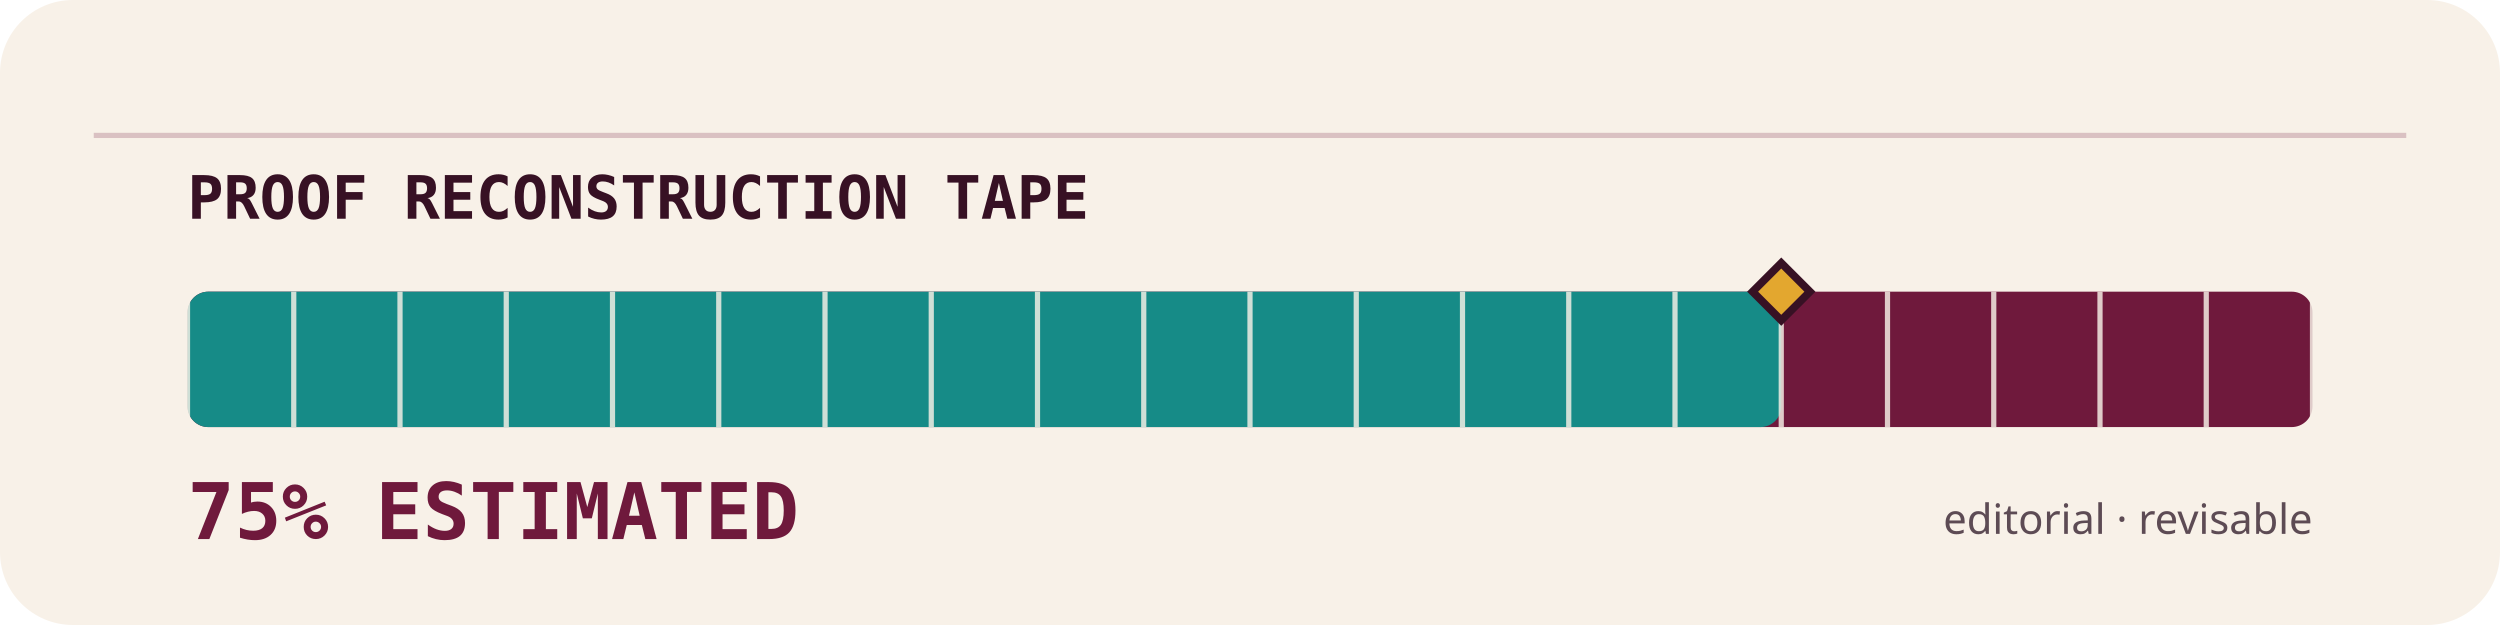
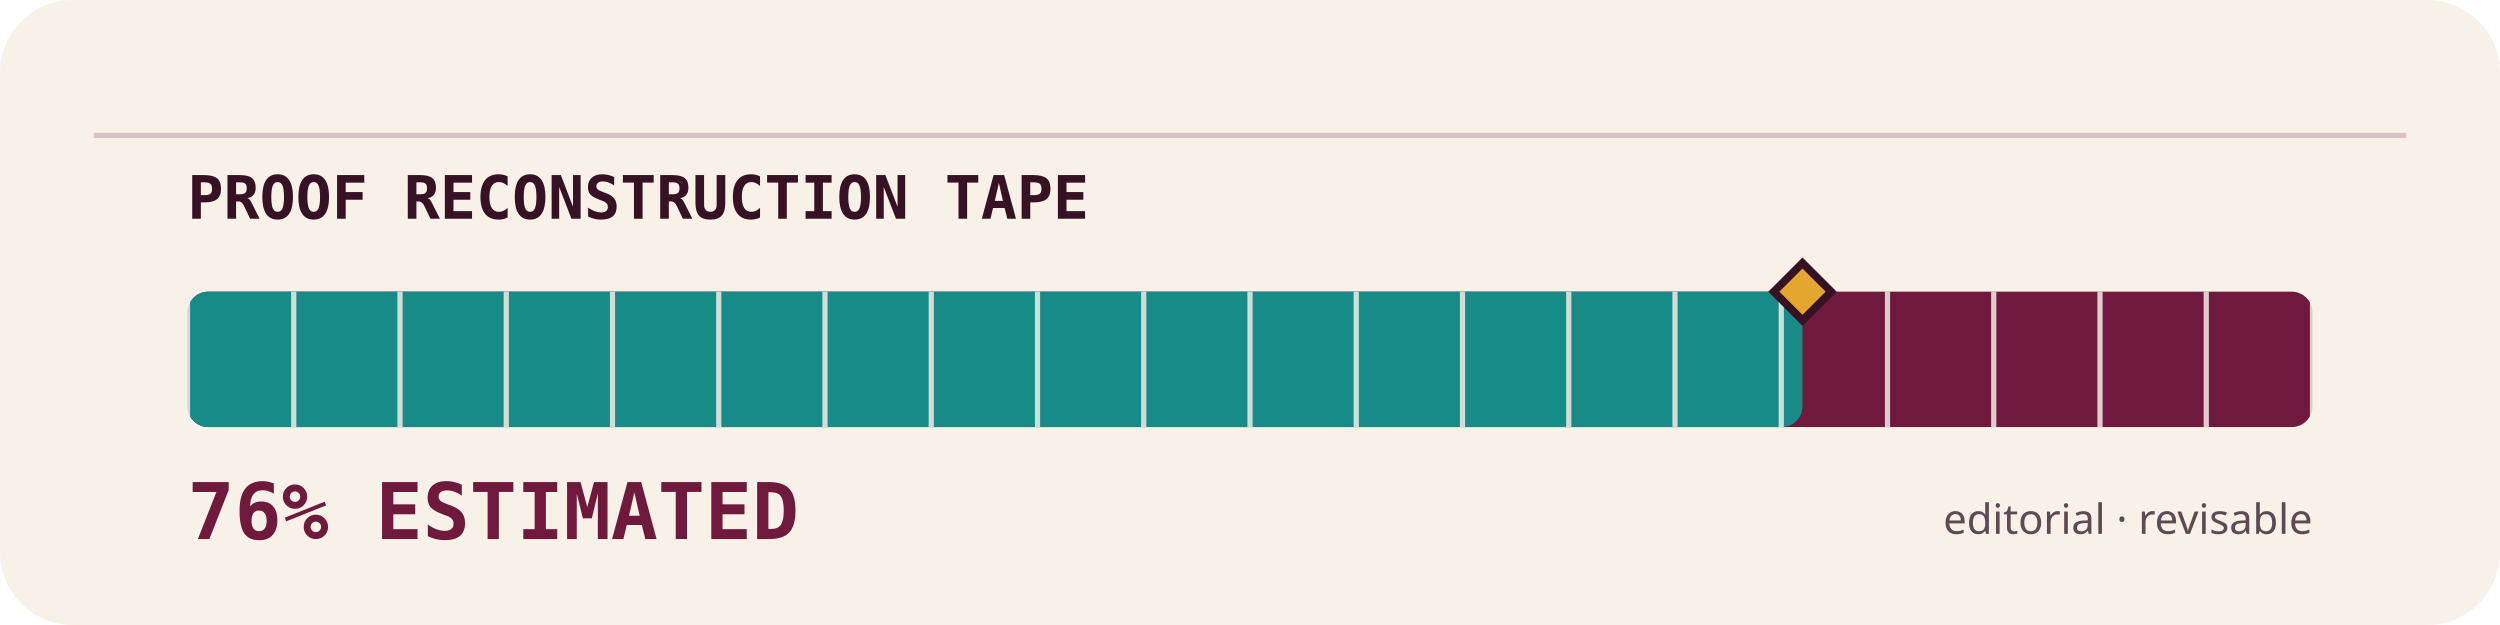
<svg xmlns="http://www.w3.org/2000/svg" viewBox="0 0 960 240" width="960" height="240" role="img" aria-labelledby="proof-progress-title proof-progress-desc">
  <rect width="960" height="240" rx="28" fill="#f8f1e8" />
  <path d="M36 52h888" stroke="#6f193c" stroke-width="2" opacity="0.22" />
  <text x="72" y="84" fill="#371124" font-family="ui-monospace, SFMono-Regular, Menlo, Consolas, monospace" font-size="23" font-weight="700">PROOF RECONSTRUCTION TAPE</text>
  <rect x="72" y="112" width="816" height="52" rx="8" fill="#6f193c" />
-   <rect x="72" y="112" width="612" height="52" rx="8" fill="#168b87" />
+   <rect x="72" y="112" width="620.16" height="52" rx="8" fill="#168b87" />
  <path d="M72 112v52" stroke="#f8f1e8" stroke-width="2" opacity="0.82" />
  <path d="M112.8 112v52" stroke="#f8f1e8" stroke-width="2" opacity="0.82" />
  <path d="M153.6 112v52" stroke="#f8f1e8" stroke-width="2" opacity="0.82" />
  <path d="M194.4 112v52" stroke="#f8f1e8" stroke-width="2" opacity="0.82" />
  <path d="M235.2 112v52" stroke="#f8f1e8" stroke-width="2" opacity="0.82" />
  <path d="M276 112v52" stroke="#f8f1e8" stroke-width="2" opacity="0.82" />
  <path d="M316.8 112v52" stroke="#f8f1e8" stroke-width="2" opacity="0.82" />
  <path d="M357.6 112v52" stroke="#f8f1e8" stroke-width="2" opacity="0.82" />
  <path d="M398.4 112v52" stroke="#f8f1e8" stroke-width="2" opacity="0.82" />
  <path d="M439.2 112v52" stroke="#f8f1e8" stroke-width="2" opacity="0.82" />
  <path d="M480 112v52" stroke="#f8f1e8" stroke-width="2" opacity="0.82" />
  <path d="M520.8 112v52" stroke="#f8f1e8" stroke-width="2" opacity="0.82" />
  <path d="M561.6 112v52" stroke="#f8f1e8" stroke-width="2" opacity="0.82" />
  <path d="M602.4 112v52" stroke="#f8f1e8" stroke-width="2" opacity="0.82" />
  <path d="M643.2 112v52" stroke="#f8f1e8" stroke-width="2" opacity="0.82" />
  <path d="M684 112v52" stroke="#f8f1e8" stroke-width="2" opacity="0.82" />
  <path d="M724.8 112v52" stroke="#f8f1e8" stroke-width="2" opacity="0.82" />
  <path d="M765.6 112v52" stroke="#f8f1e8" stroke-width="2" opacity="0.82" />
  <path d="M806.4 112v52" stroke="#f8f1e8" stroke-width="2" opacity="0.82" />
  <path d="M847.2 112v52" stroke="#f8f1e8" stroke-width="2" opacity="0.82" />
  <path d="M888 112v52" stroke="#f8f1e8" stroke-width="2" opacity="0.82" />
-   <path d="M684 101l11 11-11 11-11-11z" fill="#e3a72f" stroke="#371124" stroke-width="3" />
-   <text x="72" y="207" fill="#6f193c" font-family="ui-monospace, SFMono-Regular, Menlo, Consolas, monospace" font-size="30" font-weight="800">75% ESTIMATED</text>
+   <path d="M692.16 101l11 11-11 11-11-11z" fill="#e3a72f" stroke="#371124" stroke-width="3" />
+   <text x="72" y="207" fill="#6f193c" font-family="ui-monospace, SFMono-Regular, Menlo, Consolas, monospace" font-size="30" font-weight="800">76% ESTIMATED</text>
  <text x="888" y="205" text-anchor="end" fill="#5d4b54" font-family="system-ui, sans-serif" font-size="16">editorial · revisable</text>
</svg>
